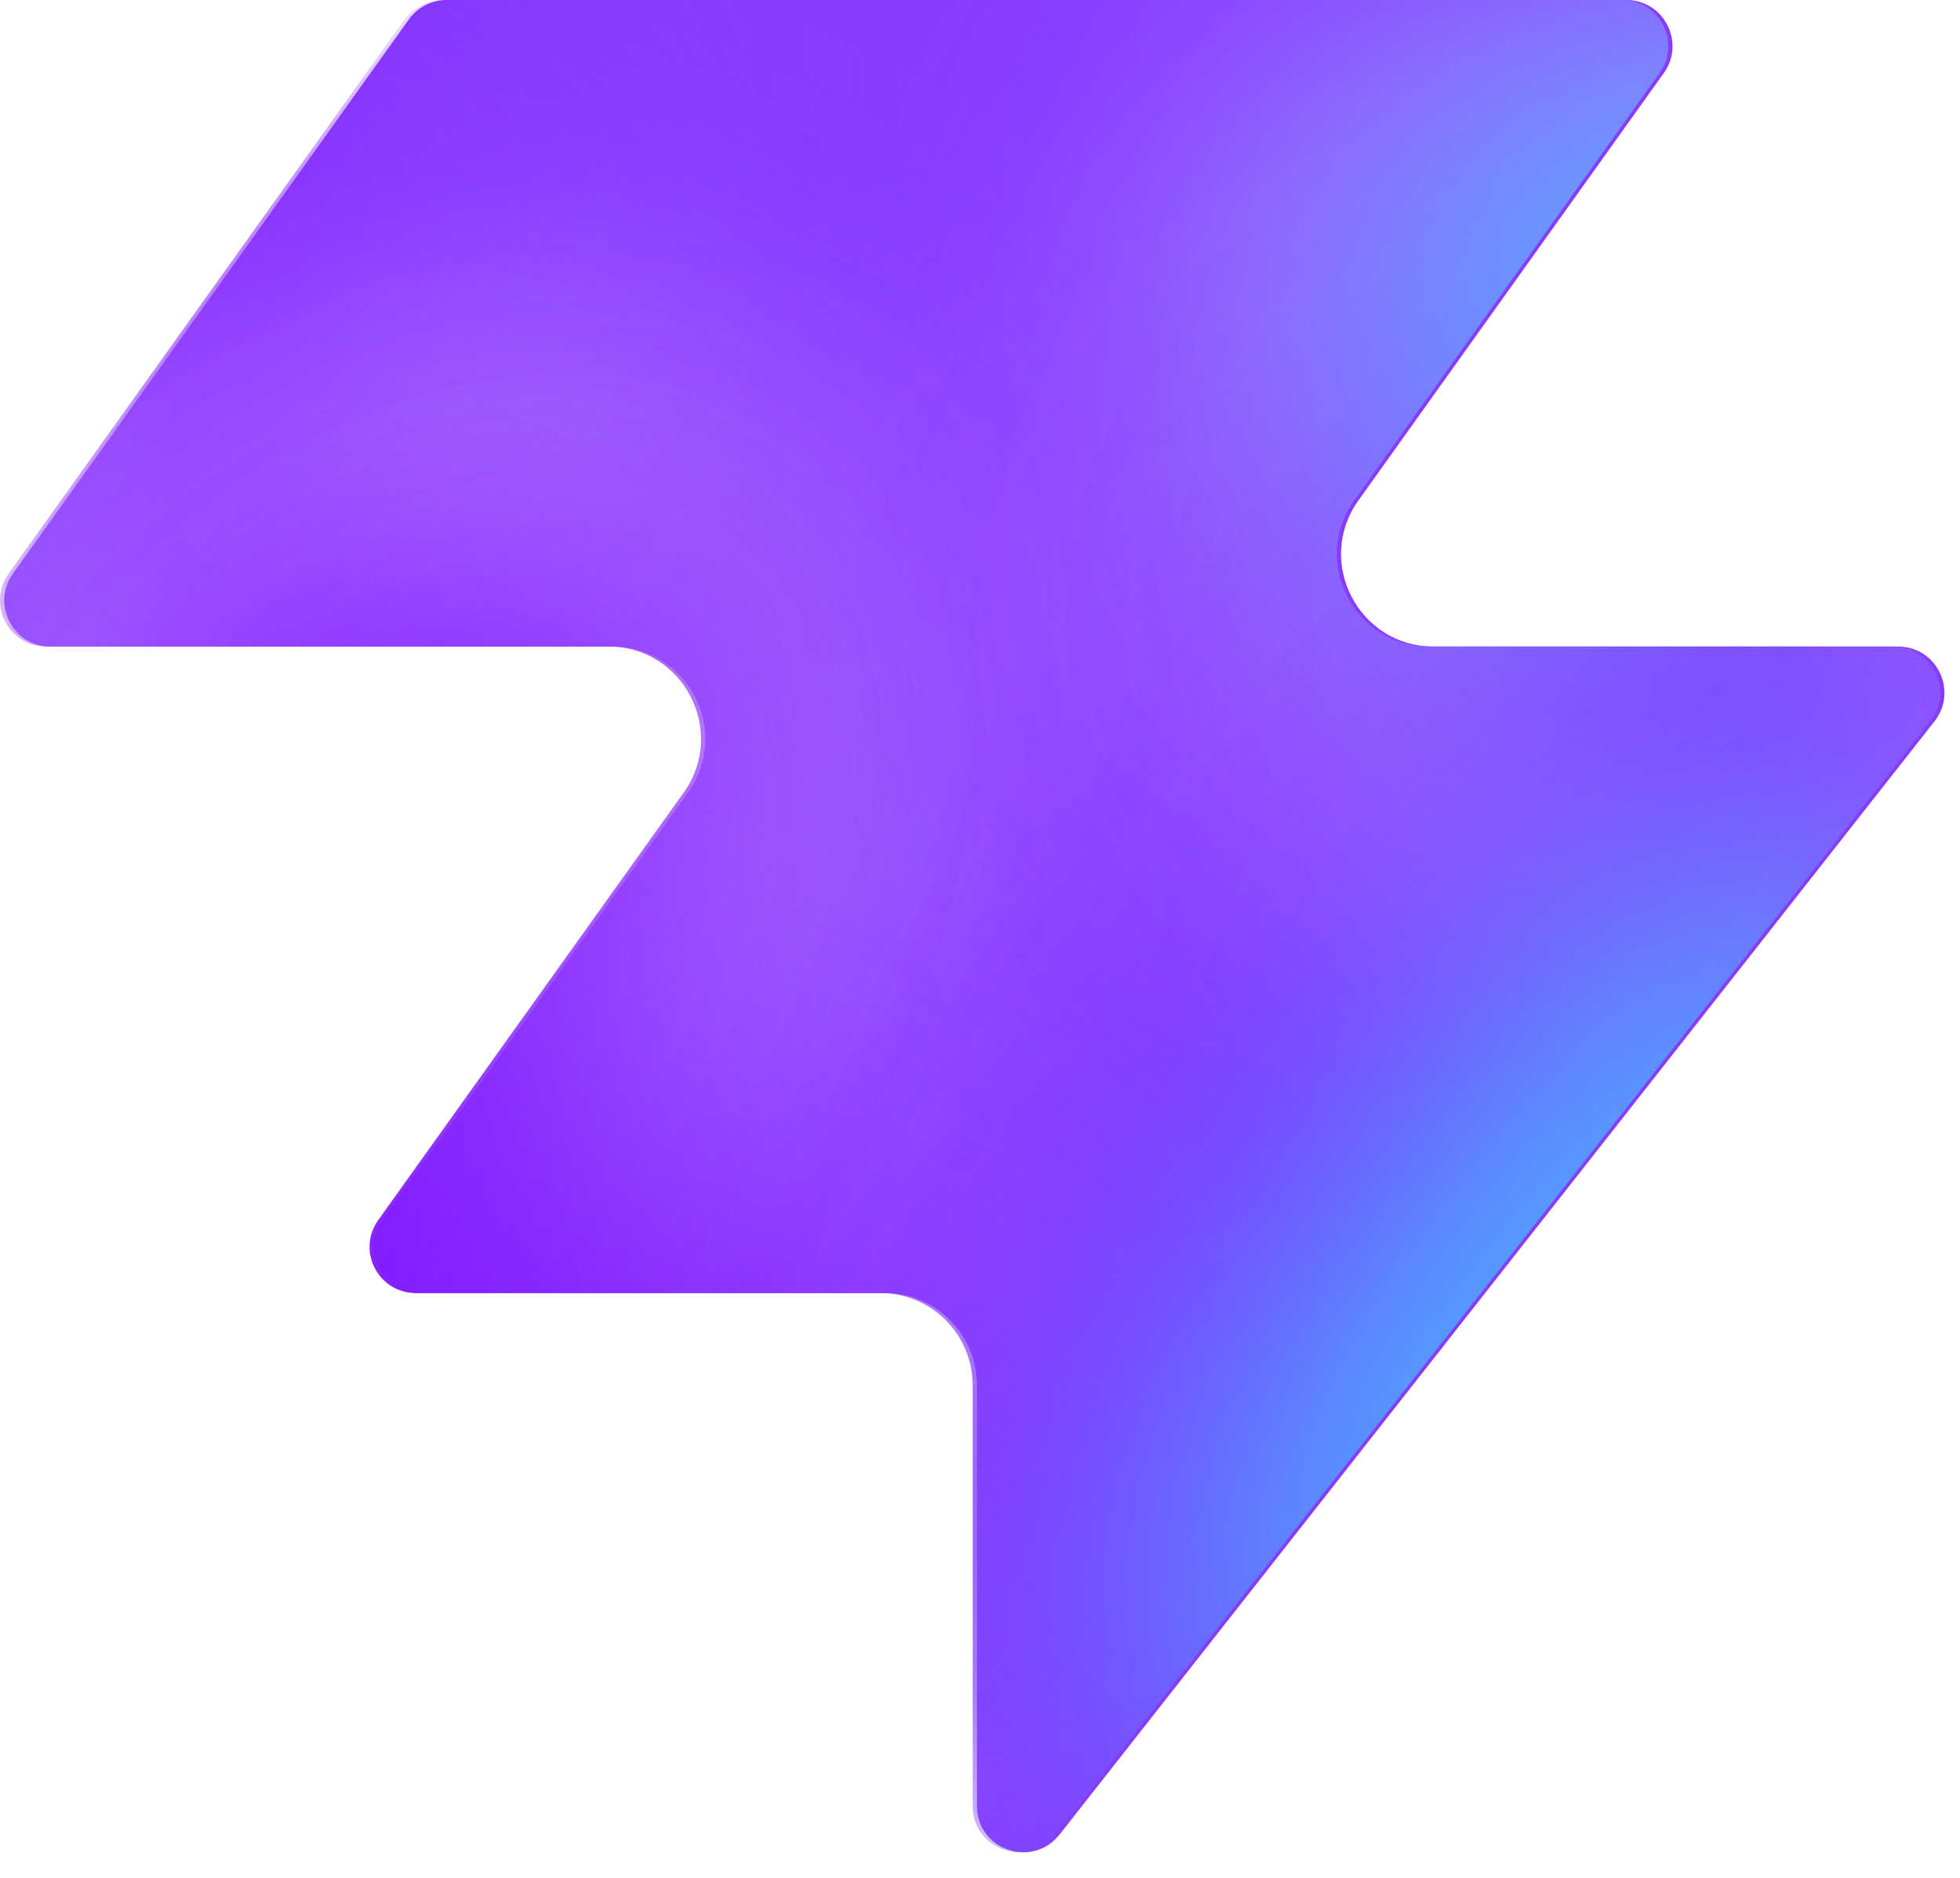
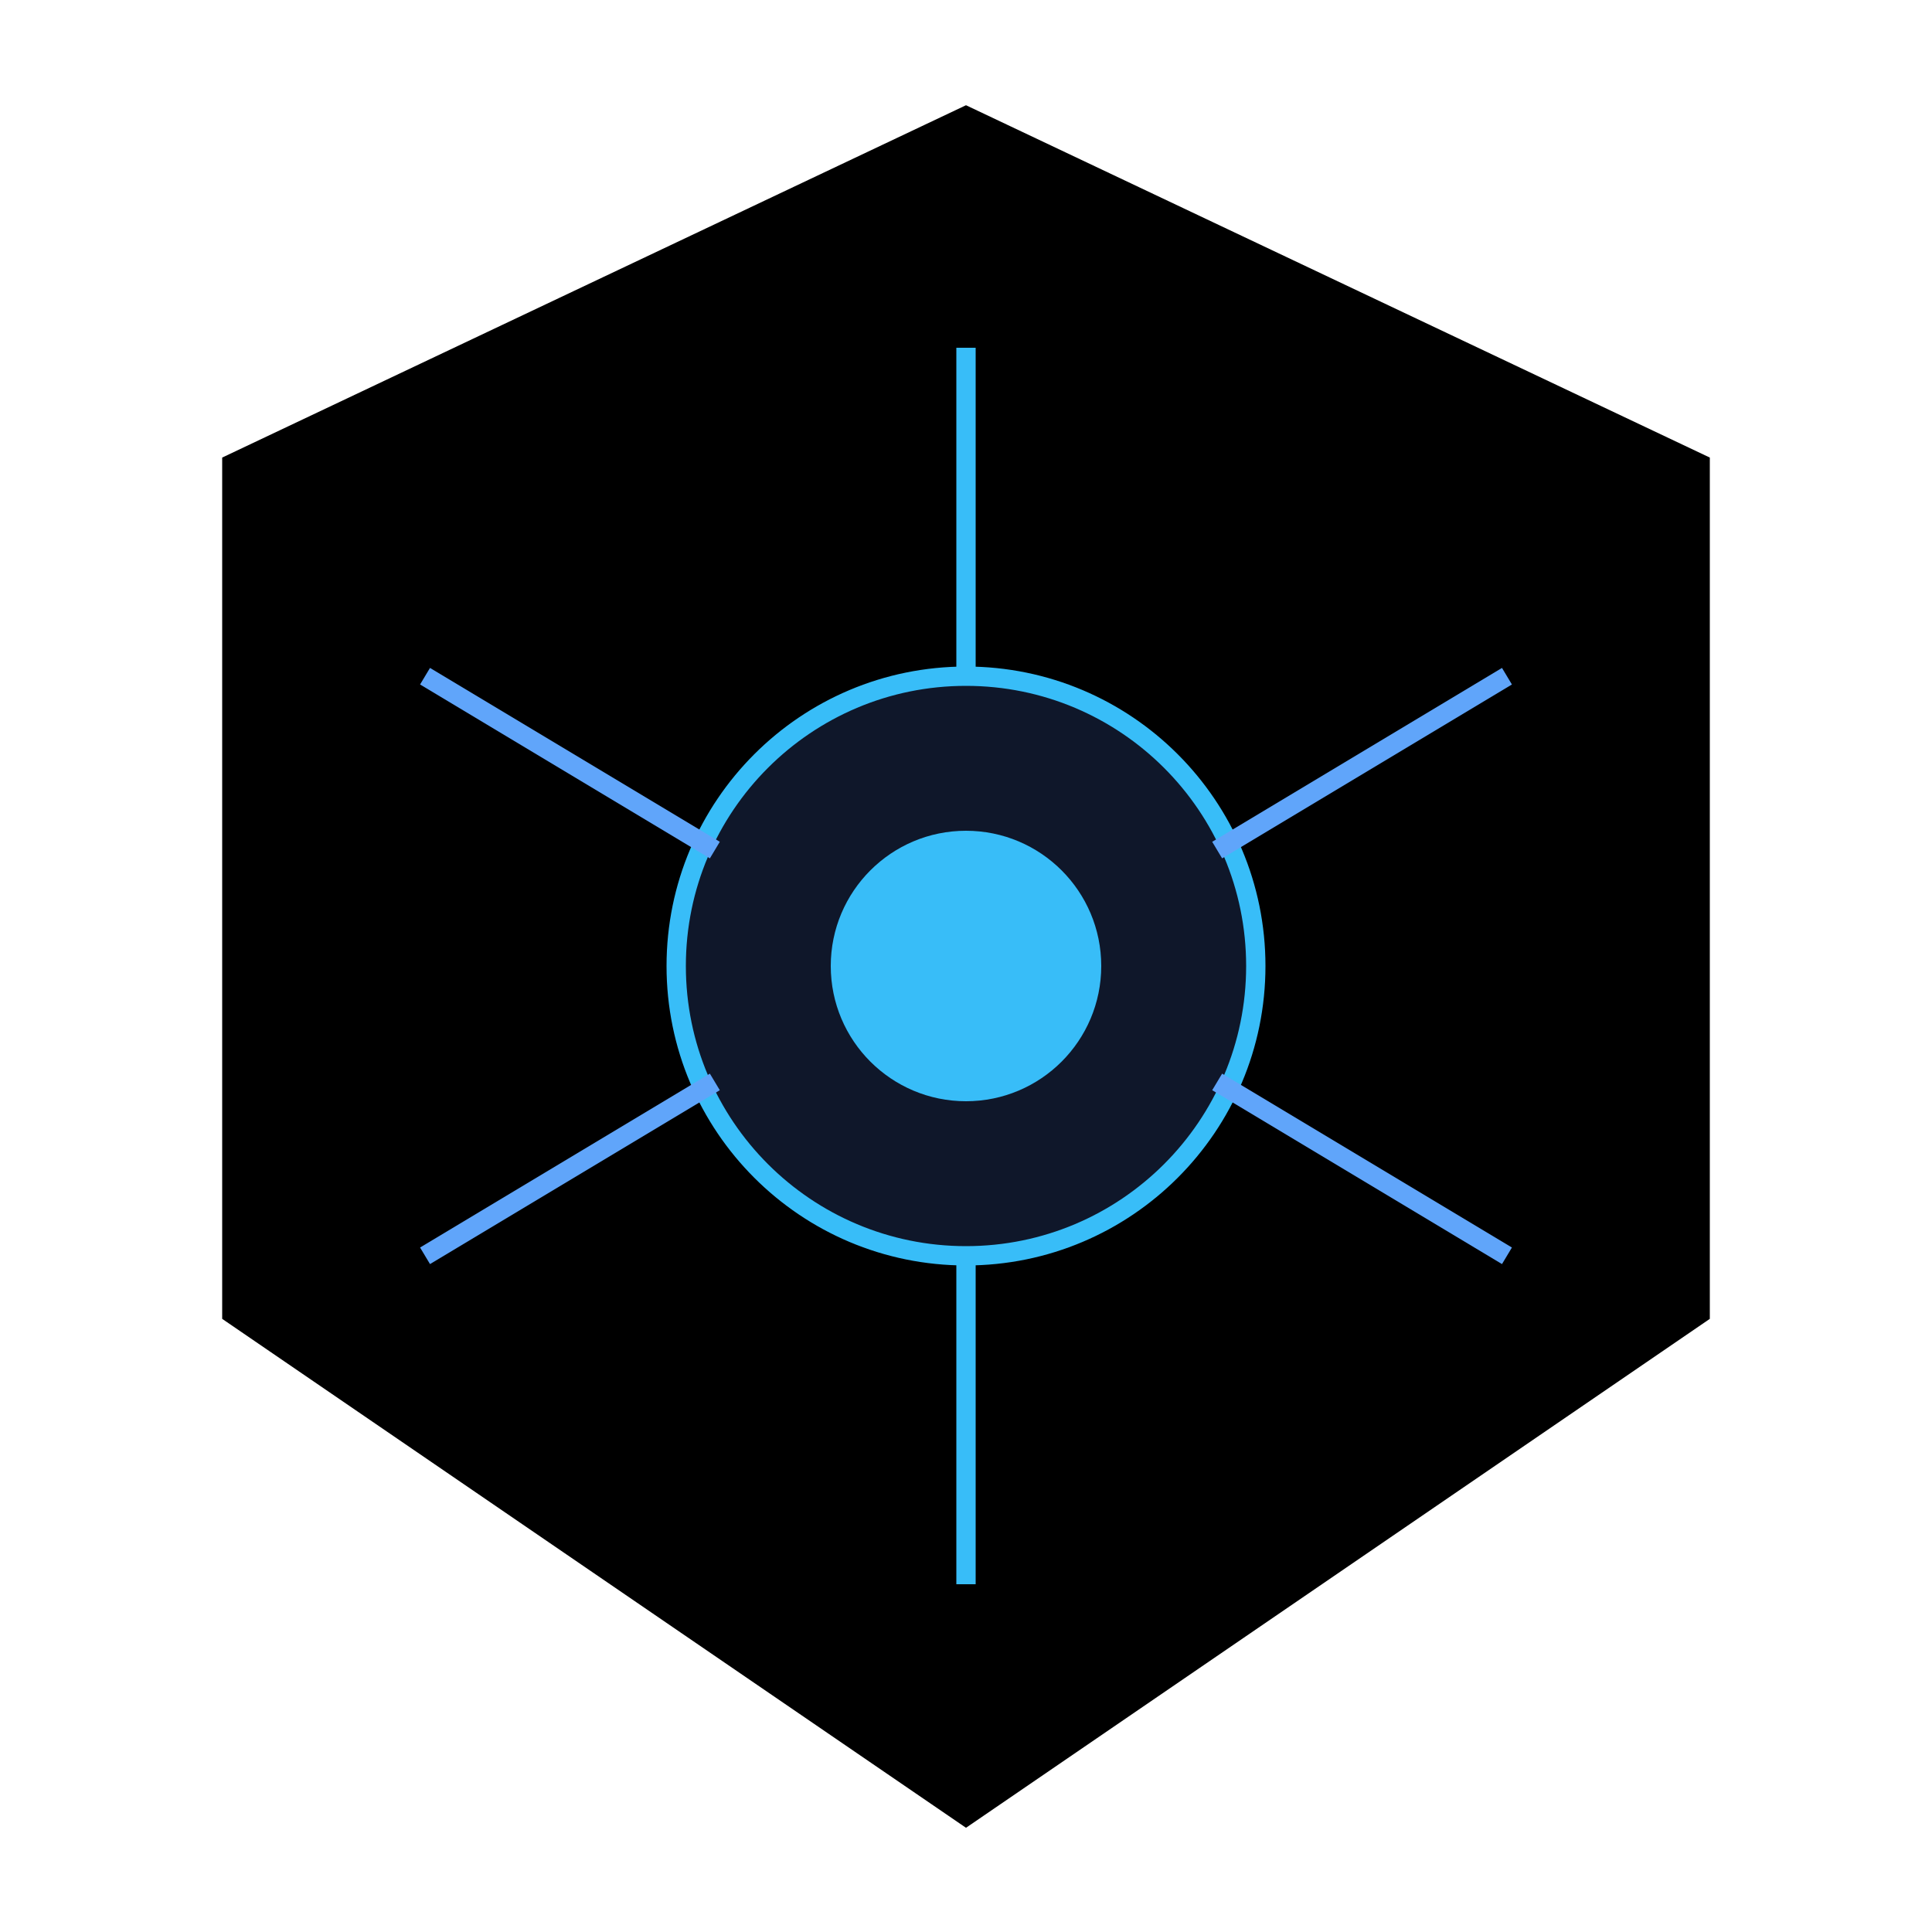
- <svg xmlns="http://www.w3.org/2000/svg" width="48" height="46" fill="none" viewBox="0 0 48 46">
-   <path fill="#863bff" d="M25.946 44.938c-.664.845-2.021.375-2.021-.698V33.937a2.26 2.26 0 0 0-2.262-2.262H10.287c-.92 0-1.456-1.04-.92-1.788l7.48-10.471c1.07-1.497 0-3.578-1.842-3.578H1.237c-.92 0-1.456-1.04-.92-1.788L10.013.474c.214-.297.556-.474.92-.474h28.894c.92 0 1.456 1.04.92 1.788l-7.48 10.471c-1.07 1.498 0 3.579 1.842 3.579h11.377c.943 0 1.473 1.088.89 1.83L25.947 44.94z" style="fill:#863bff;fill:color(display-p3 .525 .23 1);fill-opacity:1" />
-   <mask id="a" width="48" height="46" x="0" y="0" maskUnits="userSpaceOnUse" style="mask-type:alpha">
-     <path fill="#000" d="M25.842 44.938c-.664.844-2.021.375-2.021-.698V33.937a2.26 2.26 0 0 0-2.262-2.262H10.183c-.92 0-1.456-1.04-.92-1.788l7.48-10.471c1.07-1.498 0-3.579-1.842-3.579H1.133c-.92 0-1.456-1.04-.92-1.787L9.91.473c.214-.297.556-.474.92-.474h28.894c.92 0 1.456 1.04.92 1.788l-7.48 10.471c-1.07 1.498 0 3.578 1.842 3.578h11.377c.943 0 1.473 1.088.89 1.832L25.843 44.94z" style="fill:#000;fill-opacity:1" />
-   </mask>
-   <g mask="url(#a)">
-     <g filter="url(#b)">
-       <ellipse cx="5.508" cy="14.704" fill="#ede6ff" rx="5.508" ry="14.704" style="fill:#ede6ff;fill:color(display-p3 .927 .903 1);fill-opacity:1" transform="matrix(.00324 1 1 -.00324 -4.47 31.516)" />
-     </g>
-     <g filter="url(#c)">
-       <ellipse cx="10.399" cy="29.851" fill="#ede6ff" rx="10.399" ry="29.851" style="fill:#ede6ff;fill:color(display-p3 .927 .903 1);fill-opacity:1" transform="matrix(.00324 1 1 -.00324 -39.328 7.883)" />
-     </g>
-     <g filter="url(#d)">
-       <ellipse cx="5.508" cy="30.487" fill="#7e14ff" rx="5.508" ry="30.487" style="fill:#7e14ff;fill:color(display-p3 .492 .077 1);fill-opacity:1" transform="rotate(89.814 -25.913 -14.639)scale(1 -1)" />
-     </g>
-     <g filter="url(#e)">
-       <ellipse cx="5.508" cy="30.599" fill="#7e14ff" rx="5.508" ry="30.599" style="fill:#7e14ff;fill:color(display-p3 .492 .077 1);fill-opacity:1" transform="rotate(89.814 -32.644 -3.334)scale(1 -1)" />
-     </g>
-     <g filter="url(#f)">
-       <ellipse cx="5.508" cy="30.599" fill="#7e14ff" rx="5.508" ry="30.599" style="fill:#7e14ff;fill:color(display-p3 .492 .077 1);fill-opacity:1" transform="matrix(.00324 1 1 -.00324 -34.34 30.47)" />
-     </g>
-     <g filter="url(#g)">
-       <ellipse cx="14.072" cy="22.078" fill="#ede6ff" rx="14.072" ry="22.078" style="fill:#ede6ff;fill:color(display-p3 .927 .903 1);fill-opacity:1" transform="rotate(93.35 24.506 48.493)scale(-1 1)" />
-     </g>
-     <g filter="url(#h)">
-       <ellipse cx="3.47" cy="21.501" fill="#7e14ff" rx="3.47" ry="21.501" style="fill:#7e14ff;fill:color(display-p3 .492 .077 1);fill-opacity:1" transform="rotate(89.009 28.708 47.59)scale(-1 1)" />
-     </g>
-     <g filter="url(#i)">
-       <ellipse cx="3.47" cy="21.501" fill="#7e14ff" rx="3.47" ry="21.501" style="fill:#7e14ff;fill:color(display-p3 .492 .077 1);fill-opacity:1" transform="rotate(89.009 28.708 47.59)scale(-1 1)" />
-     </g>
-     <g filter="url(#j)">
-       <ellipse cx=".387" cy="8.972" fill="#7e14ff" rx="4.407" ry="29.108" style="fill:#7e14ff;fill:color(display-p3 .492 .077 1);fill-opacity:1" transform="rotate(39.51 .387 8.972)" />
-     </g>
-     <g filter="url(#k)">
-       <ellipse cx="47.523" cy="-6.092" fill="#7e14ff" rx="4.407" ry="29.108" style="fill:#7e14ff;fill:color(display-p3 .492 .077 1);fill-opacity:1" transform="rotate(37.892 47.523 -6.092)" />
-     </g>
-     <g filter="url(#l)">
-       <ellipse cx="41.412" cy="6.333" fill="#47bfff" rx="5.971" ry="9.665" style="fill:#47bfff;fill:color(display-p3 .28 .748 1);fill-opacity:1" transform="rotate(37.892 41.412 6.333)" />
-     </g>
-     <g filter="url(#m)">
-       <ellipse cx="-1.879" cy="38.332" fill="#7e14ff" rx="4.407" ry="29.108" style="fill:#7e14ff;fill:color(display-p3 .492 .077 1);fill-opacity:1" transform="rotate(37.892 -1.88 38.332)" />
-     </g>
-     <g filter="url(#n)">
-       <ellipse cx="-1.879" cy="38.332" fill="#7e14ff" rx="4.407" ry="29.108" style="fill:#7e14ff;fill:color(display-p3 .492 .077 1);fill-opacity:1" transform="rotate(37.892 -1.88 38.332)" />
-     </g>
-     <g filter="url(#o)">
-       <ellipse cx="35.651" cy="29.907" fill="#7e14ff" rx="4.407" ry="29.108" style="fill:#7e14ff;fill:color(display-p3 .492 .077 1);fill-opacity:1" transform="rotate(37.892 35.651 29.907)" />
-     </g>
-     <g filter="url(#p)">
-       <ellipse cx="38.418" cy="32.4" fill="#47bfff" rx="5.971" ry="15.297" style="fill:#47bfff;fill:color(display-p3 .28 .748 1);fill-opacity:1" transform="rotate(37.892 38.418 32.4)" />
-     </g>
-   </g>
+ <svg xmlns="http://www.w3.org/2000/svg" viewBox="0 0 100 100" fill="none">
  <defs>
-     <filter id="b" width="60.045" height="41.654" x="-19.77" y="16.149" color-interpolation-filters="sRGB" filterUnits="userSpaceOnUse">
-       <feFlood flood-opacity="0" result="BackgroundImageFix" />
-       <feBlend in="SourceGraphic" in2="BackgroundImageFix" result="shape" />
-       <feGaussianBlur result="effect1_foregroundBlur_2002_17158" stdDeviation="7.659" />
-     </filter>
-     <filter id="c" width="90.34" height="51.437" x="-54.613" y="-7.533" color-interpolation-filters="sRGB" filterUnits="userSpaceOnUse">
-       <feFlood flood-opacity="0" result="BackgroundImageFix" />
-       <feBlend in="SourceGraphic" in2="BackgroundImageFix" result="shape" />
-       <feGaussianBlur result="effect1_foregroundBlur_2002_17158" stdDeviation="7.659" />
-     </filter>
-     <filter id="d" width="79.355" height="29.4" x="-49.64" y="2.03" color-interpolation-filters="sRGB" filterUnits="userSpaceOnUse">
-       <feFlood flood-opacity="0" result="BackgroundImageFix" />
-       <feBlend in="SourceGraphic" in2="BackgroundImageFix" result="shape" />
-       <feGaussianBlur result="effect1_foregroundBlur_2002_17158" stdDeviation="4.596" />
-     </filter>
-     <filter id="e" width="79.579" height="29.4" x="-45.045" y="20.029" color-interpolation-filters="sRGB" filterUnits="userSpaceOnUse">
-       <feFlood flood-opacity="0" result="BackgroundImageFix" />
-       <feBlend in="SourceGraphic" in2="BackgroundImageFix" result="shape" />
-       <feGaussianBlur result="effect1_foregroundBlur_2002_17158" stdDeviation="4.596" />
-     </filter>
-     <filter id="f" width="79.579" height="29.4" x="-43.513" y="21.178" color-interpolation-filters="sRGB" filterUnits="userSpaceOnUse">
-       <feFlood flood-opacity="0" result="BackgroundImageFix" />
-       <feBlend in="SourceGraphic" in2="BackgroundImageFix" result="shape" />
-       <feGaussianBlur result="effect1_foregroundBlur_2002_17158" stdDeviation="4.596" />
-     </filter>
-     <filter id="g" width="74.749" height="58.852" x="15.756" y="-17.901" color-interpolation-filters="sRGB" filterUnits="userSpaceOnUse">
-       <feFlood flood-opacity="0" result="BackgroundImageFix" />
-       <feBlend in="SourceGraphic" in2="BackgroundImageFix" result="shape" />
-       <feGaussianBlur result="effect1_foregroundBlur_2002_17158" stdDeviation="7.659" />
-     </filter>
-     <filter id="h" width="61.377" height="25.362" x="23.548" y="2.284" color-interpolation-filters="sRGB" filterUnits="userSpaceOnUse">
-       <feFlood flood-opacity="0" result="BackgroundImageFix" />
-       <feBlend in="SourceGraphic" in2="BackgroundImageFix" result="shape" />
-       <feGaussianBlur result="effect1_foregroundBlur_2002_17158" stdDeviation="4.596" />
-     </filter>
-     <filter id="i" width="61.377" height="25.362" x="23.548" y="2.284" color-interpolation-filters="sRGB" filterUnits="userSpaceOnUse">
-       <feFlood flood-opacity="0" result="BackgroundImageFix" />
-       <feBlend in="SourceGraphic" in2="BackgroundImageFix" result="shape" />
-       <feGaussianBlur result="effect1_foregroundBlur_2002_17158" stdDeviation="4.596" />
-     </filter>
-     <filter id="j" width="56.045" height="63.649" x="-27.636" y="-22.853" color-interpolation-filters="sRGB" filterUnits="userSpaceOnUse">
-       <feFlood flood-opacity="0" result="BackgroundImageFix" />
-       <feBlend in="SourceGraphic" in2="BackgroundImageFix" result="shape" />
-       <feGaussianBlur result="effect1_foregroundBlur_2002_17158" stdDeviation="4.596" />
-     </filter>
-     <filter id="k" width="54.814" height="64.646" x="20.116" y="-38.415" color-interpolation-filters="sRGB" filterUnits="userSpaceOnUse">
-       <feFlood flood-opacity="0" result="BackgroundImageFix" />
-       <feBlend in="SourceGraphic" in2="BackgroundImageFix" result="shape" />
-       <feGaussianBlur result="effect1_foregroundBlur_2002_17158" stdDeviation="4.596" />
-     </filter>
-     <filter id="l" width="33.541" height="35.313" x="24.641" y="-11.323" color-interpolation-filters="sRGB" filterUnits="userSpaceOnUse">
-       <feFlood flood-opacity="0" result="BackgroundImageFix" />
-       <feBlend in="SourceGraphic" in2="BackgroundImageFix" result="shape" />
-       <feGaussianBlur result="effect1_foregroundBlur_2002_17158" stdDeviation="4.596" />
-     </filter>
-     <filter id="m" width="54.814" height="64.646" x="-29.286" y="6.009" color-interpolation-filters="sRGB" filterUnits="userSpaceOnUse">
-       <feFlood flood-opacity="0" result="BackgroundImageFix" />
-       <feBlend in="SourceGraphic" in2="BackgroundImageFix" result="shape" />
-       <feGaussianBlur result="effect1_foregroundBlur_2002_17158" stdDeviation="4.596" />
-     </filter>
-     <filter id="n" width="54.814" height="64.646" x="-29.286" y="6.009" color-interpolation-filters="sRGB" filterUnits="userSpaceOnUse">
-       <feFlood flood-opacity="0" result="BackgroundImageFix" />
-       <feBlend in="SourceGraphic" in2="BackgroundImageFix" result="shape" />
-       <feGaussianBlur result="effect1_foregroundBlur_2002_17158" stdDeviation="4.596" />
-     </filter>
-     <filter id="o" width="54.814" height="64.646" x="8.244" y="-2.416" color-interpolation-filters="sRGB" filterUnits="userSpaceOnUse">
-       <feFlood flood-opacity="0" result="BackgroundImageFix" />
-       <feBlend in="SourceGraphic" in2="BackgroundImageFix" result="shape" />
-       <feGaussianBlur result="effect1_foregroundBlur_2002_17158" stdDeviation="4.596" />
-     </filter>
-     <filter id="p" width="39.409" height="43.623" x="18.713" y="10.588" color-interpolation-filters="sRGB" filterUnits="userSpaceOnUse">
-       <feFlood flood-opacity="0" result="BackgroundImageFix" />
-       <feBlend in="SourceGraphic" in2="BackgroundImageFix" result="shape" />
-       <feGaussianBlur result="effect1_foregroundBlur_2002_17158" stdDeviation="4.596" />
-     </filter>
+     <linearGradient id="txGradient" x1="0%" y1="0%" x2="100%" y2="100%">
+       <stop offset="0%" stopColor="#38BDF8" />
+       <stop offset="50%" stopColor="#2563EB" />
+       <stop offset="100%" stopColor="#1D4ED8" />
+     </linearGradient>
  </defs>
+   <polygon points="50,6 88,24 88,68 50,94 12,68 12,24" fill="url(#txGradient)" fillOpacity="0.35" stroke="url(#txGradient)" strokeWidth="6" strokeLinejoin="round" />
+   <circle cx="50" cy="50" r="15" fill="#0F172A" stroke="#38BDF8" strokeWidth="4" />
+   <circle cx="50" cy="50" r="7" fill="#38BDF8" />
+   <line x1="50" y1="18" x2="50" y2="35" stroke="#38BDF8" strokeWidth="4.5" strokeLinecap="round" />
+   <line x1="50" y1="65" x2="50" y2="82" stroke="#38BDF8" strokeWidth="4.5" strokeLinecap="round" />
+   <line x1="22" y1="35" x2="37" y2="44" stroke="#60A5FA" strokeWidth="4.5" strokeLinecap="round" />
+   <line x1="78" y1="35" x2="63" y2="44" stroke="#60A5FA" strokeWidth="4.5" strokeLinecap="round" />
+   <line x1="22" y1="65" x2="37" y2="56" stroke="#60A5FA" strokeWidth="4.5" strokeLinecap="round" />
+   <line x1="78" y1="65" x2="63" y2="56" stroke="#60A5FA" strokeWidth="4.5" strokeLinecap="round" />
</svg>
